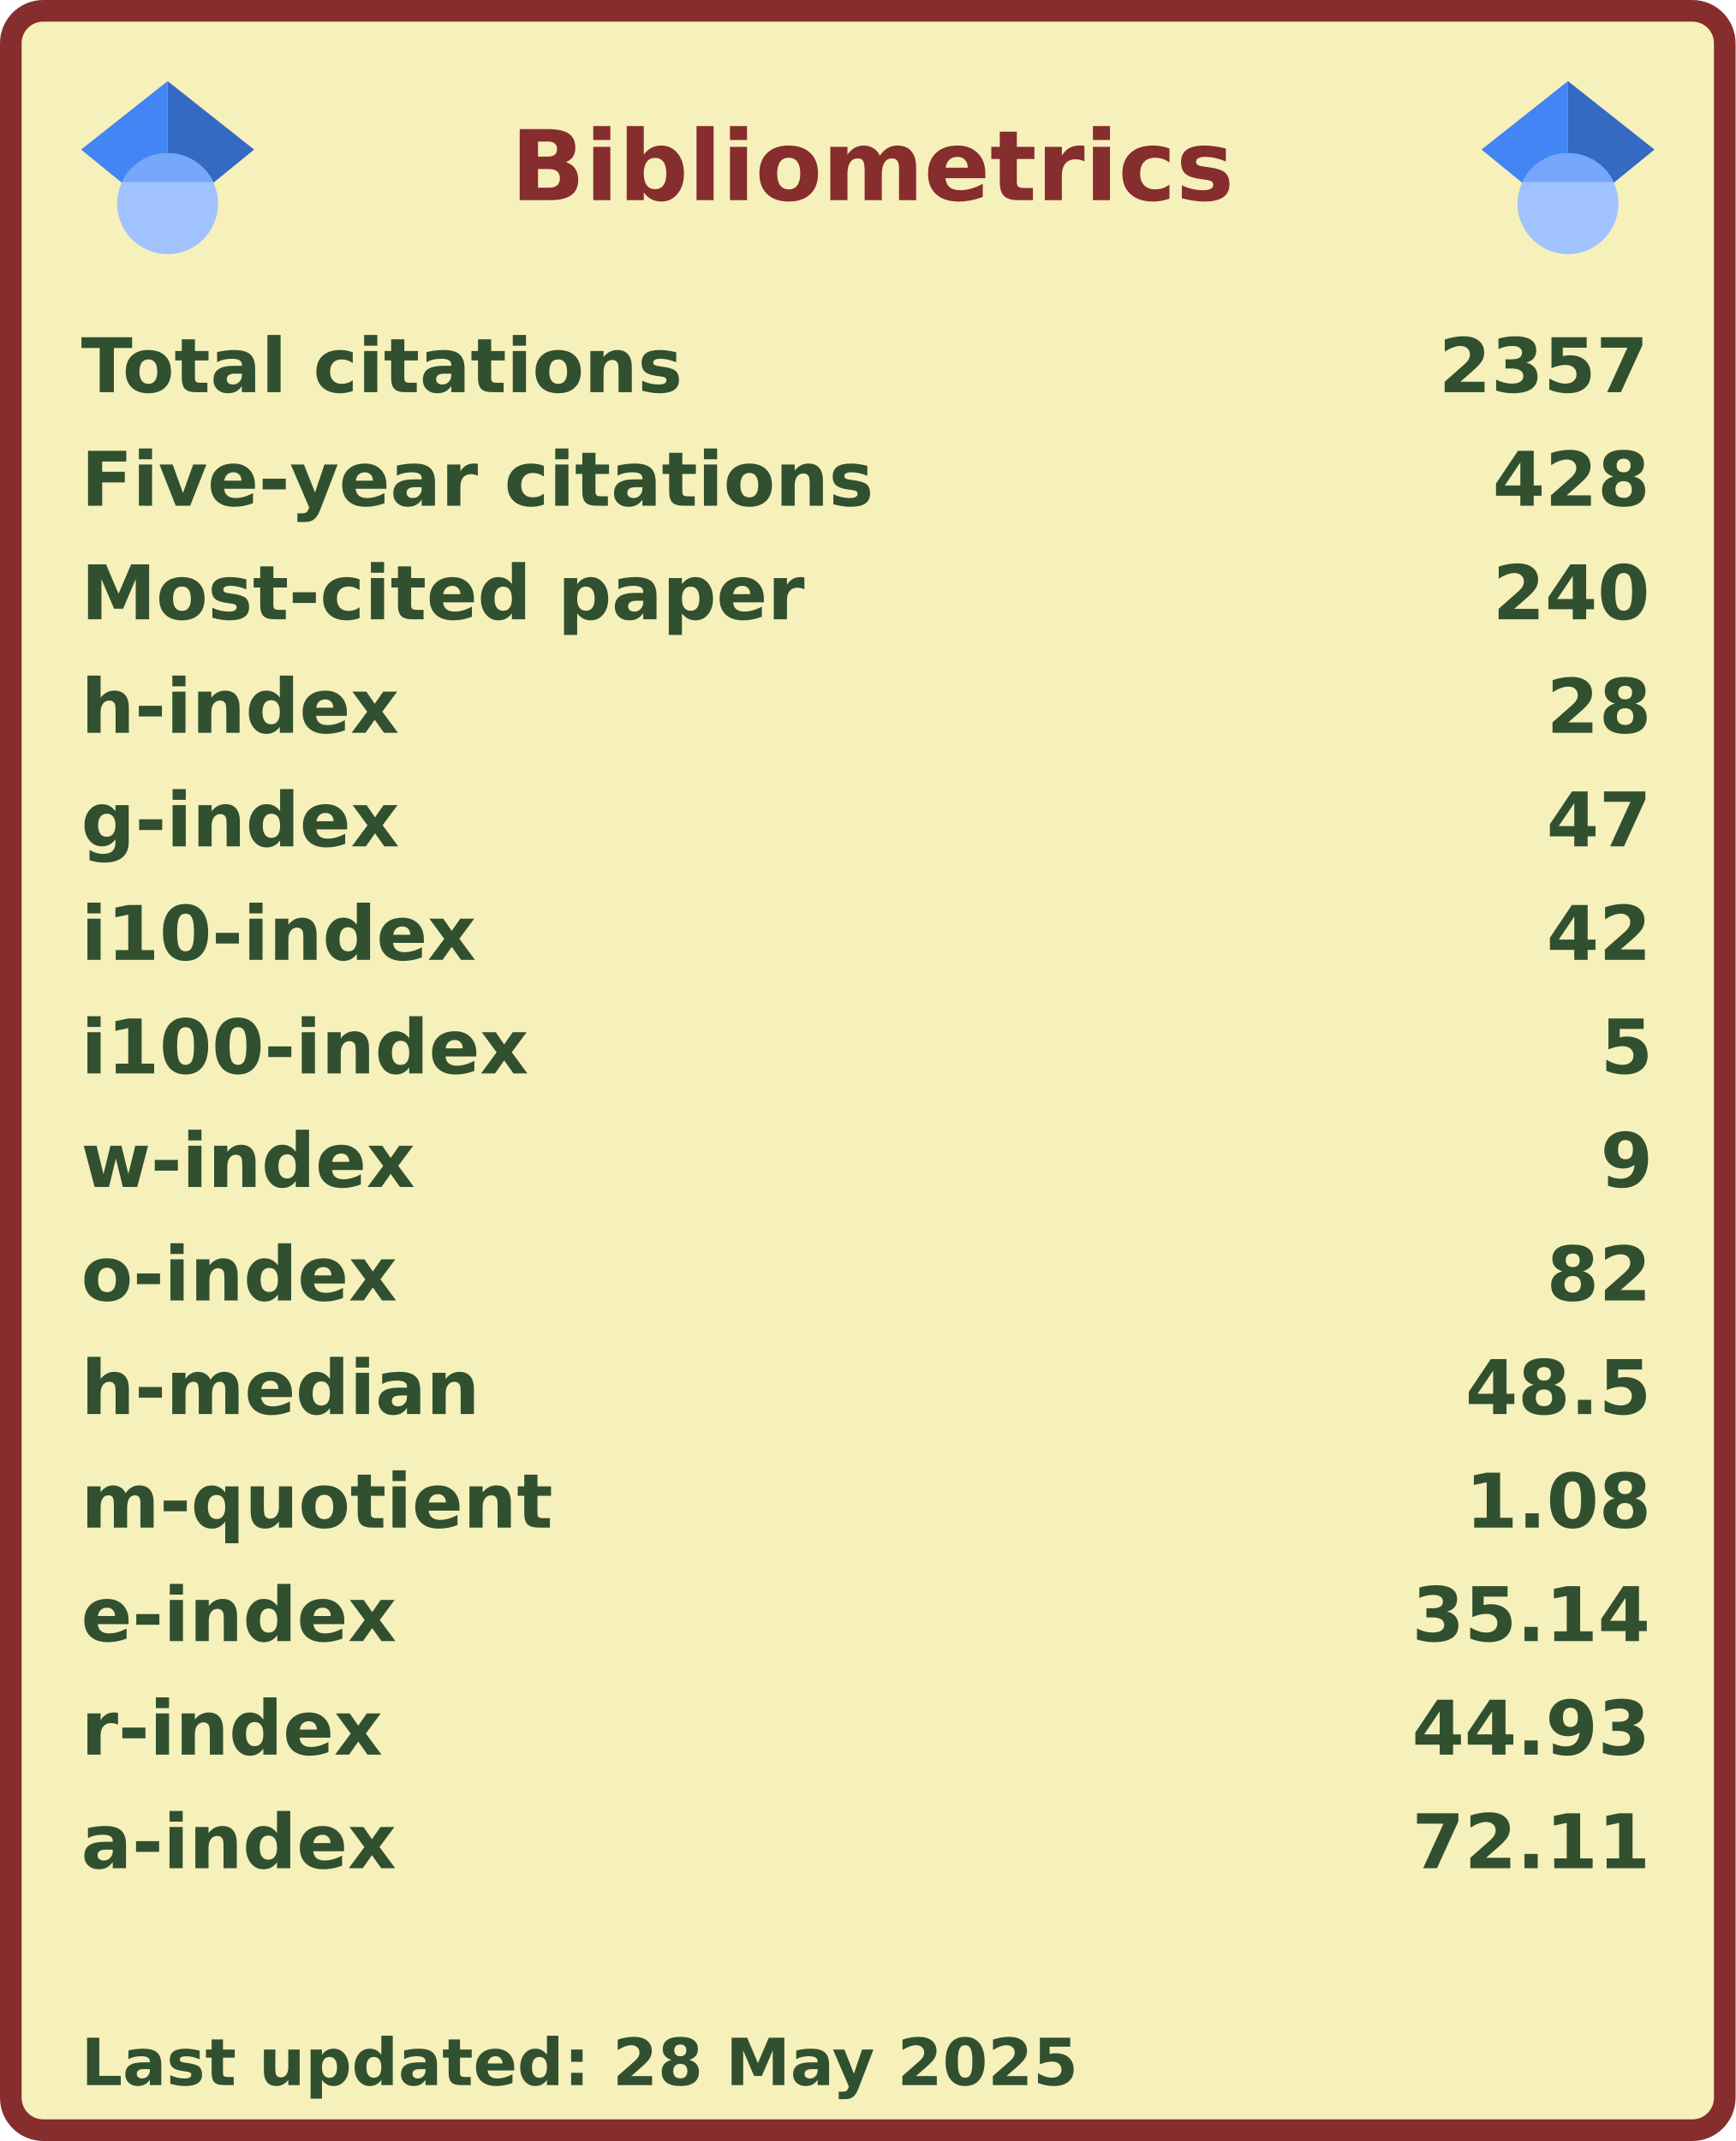
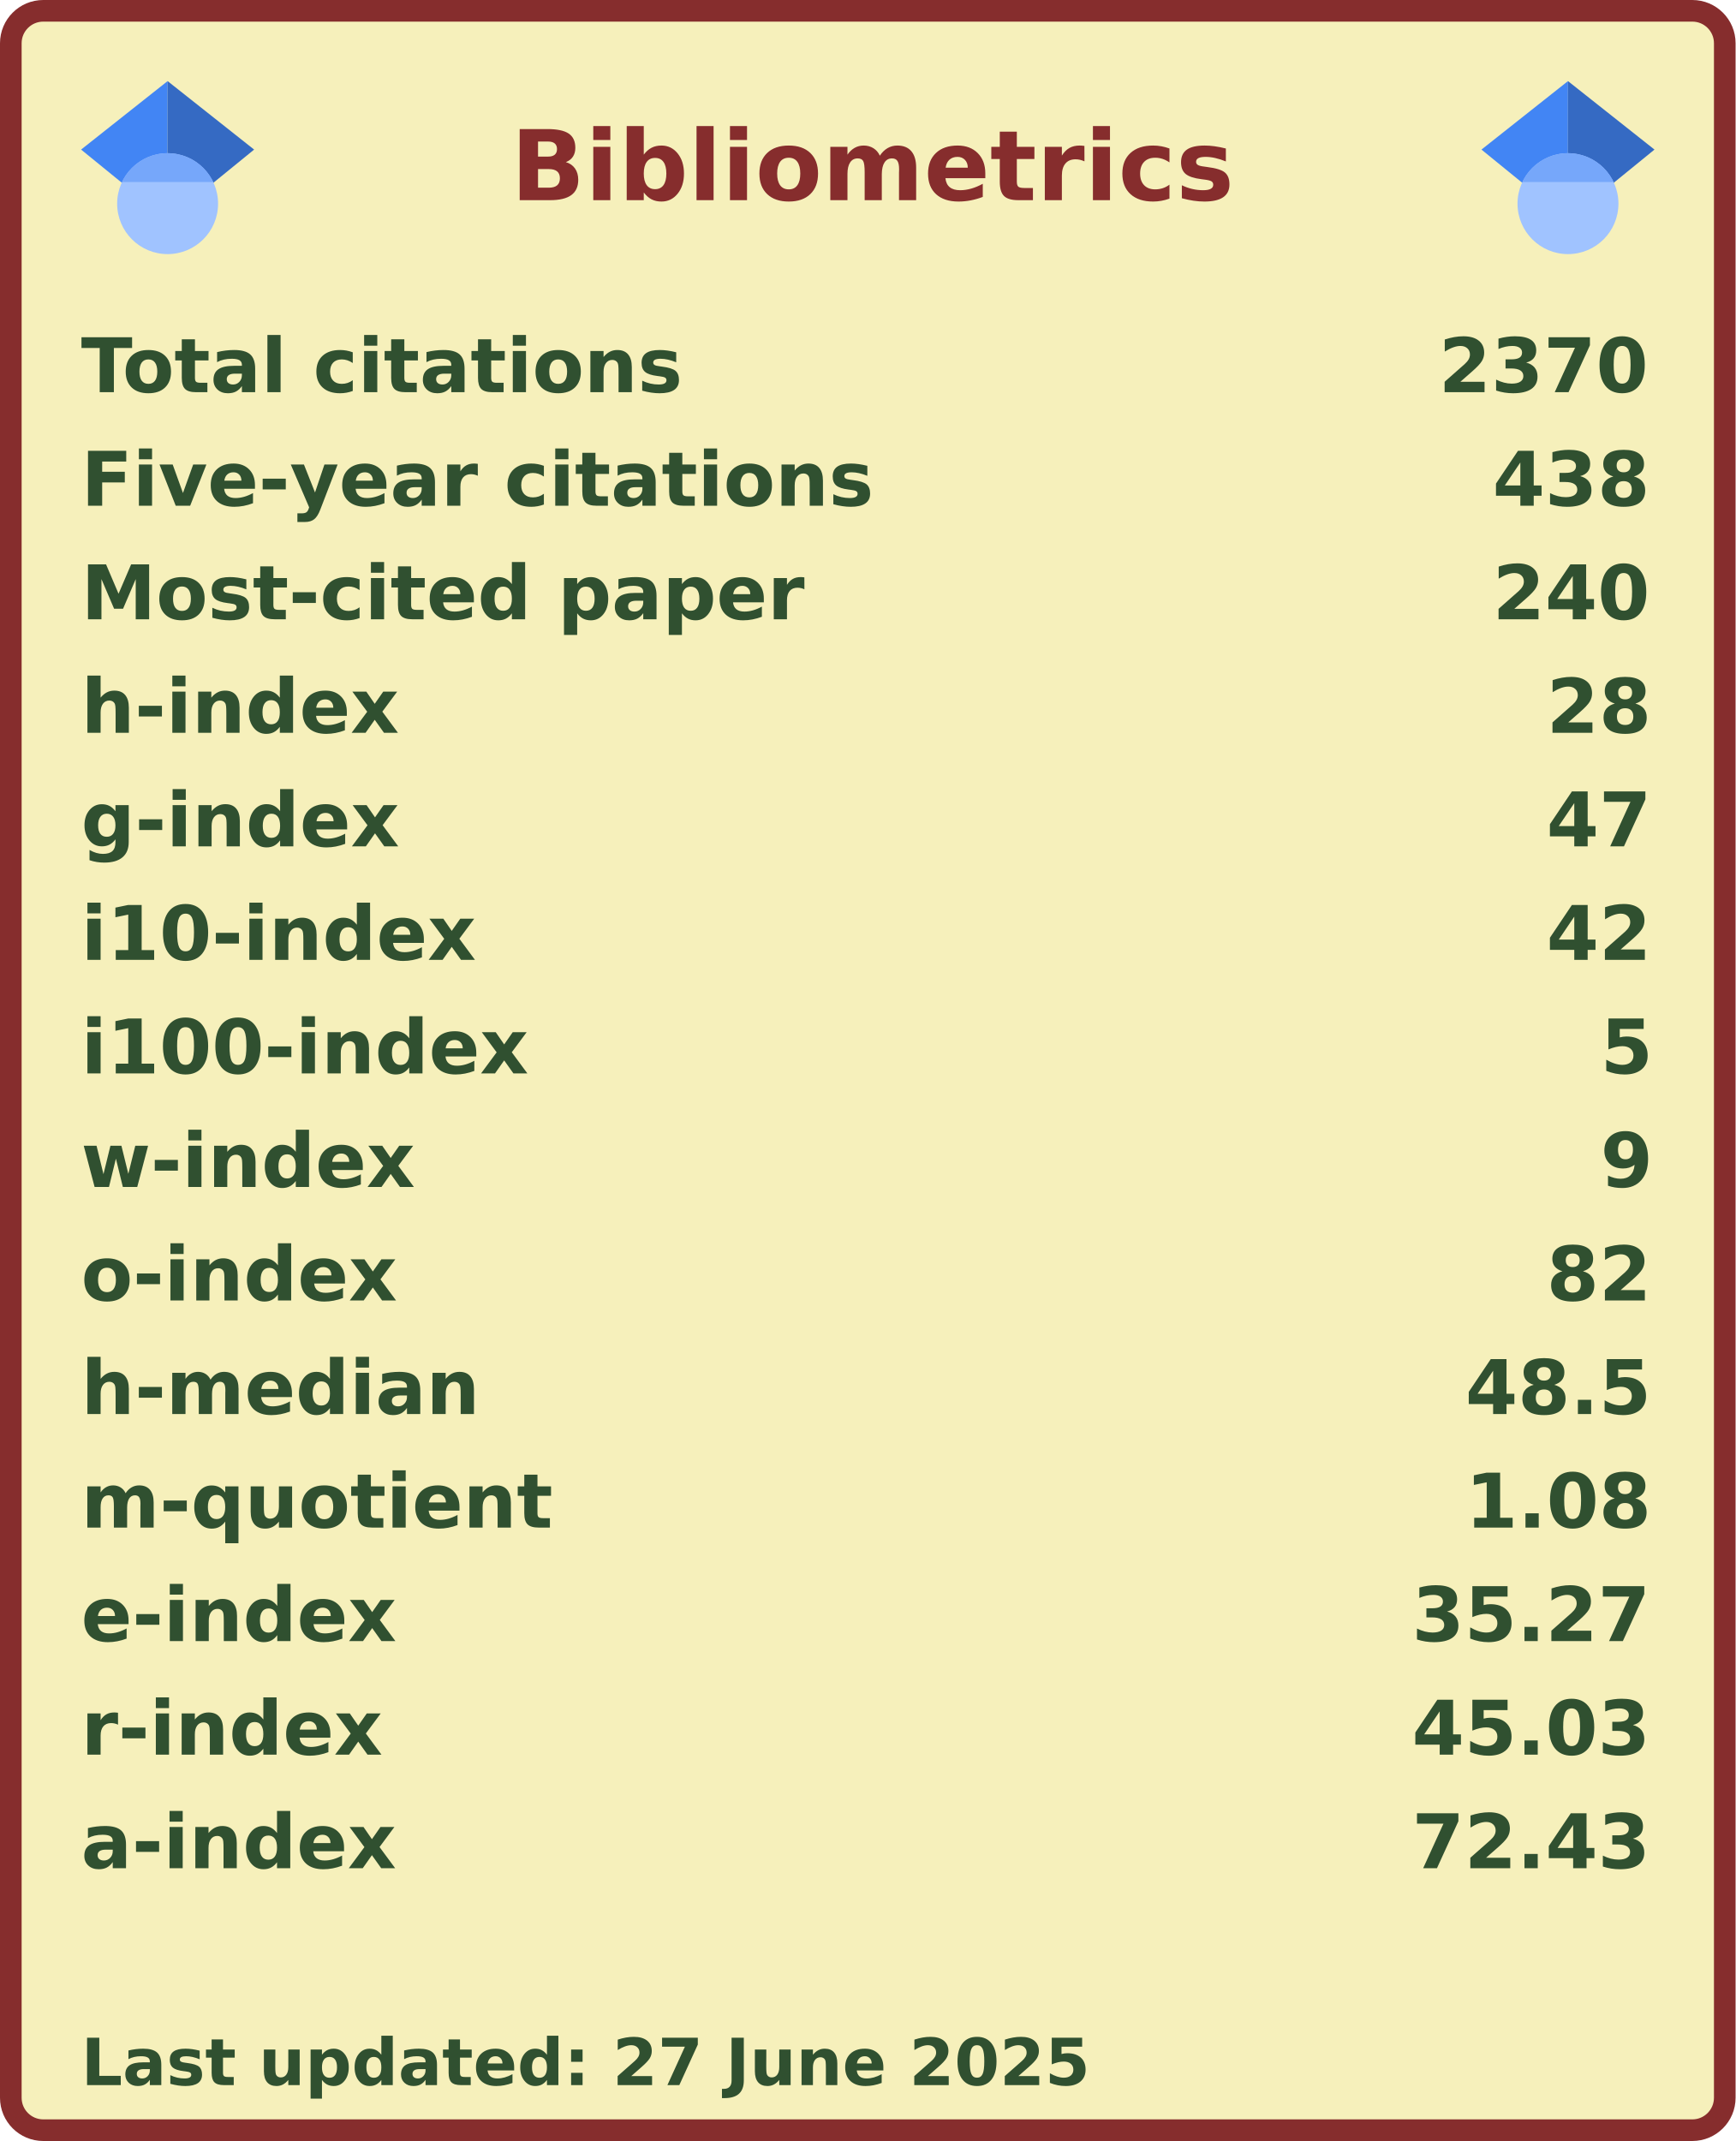
<svg xmlns="http://www.w3.org/2000/svg" width="321" height="396" viewBox="0 0 321 396" lang="en" xml:lang="en">
  <rect x="2" y="2" stroke-width="4" rx="6" width="317" height="392" stroke="#862d2d" fill="#f6f0bb" />
  <g font-weight="600" font-size="110pt" font-family="Verdana,Geneva,DejaVu Sans,sans-serif" text-rendering="geometricPrecision">
    <text x="768" y="301" lengthAdjust="spacingAndGlyphs" textLength="1074" transform="scale(0.123)" fill="#862d2d">Bibliometrics</text>
    <g fill="#305030">
      <g transform="translate(15, 60)">
        <g transform="scale(0.095)">
          <text lengthAdjust="spacingAndGlyphs" textLength="1170" x="0" y="132">Total citations</text>
-           <text lengthAdjust="spacingAndGlyphs" textLength="420" x="2643" y="132">2357</text>
+           <text lengthAdjust="spacingAndGlyphs" textLength="420" x="2643" y="132">2370</text>
        </g>
      </g>
      <g transform="translate(15, 81)">
        <g transform="scale(0.095)">
          <text lengthAdjust="spacingAndGlyphs" textLength="1524" x="0" y="132">Five-year citations</text>
-           <text lengthAdjust="spacingAndGlyphs" textLength="315" x="2748" y="132">428</text>
+           <text lengthAdjust="spacingAndGlyphs" textLength="315" x="2748" y="132">438</text>
        </g>
      </g>
      <g transform="translate(15, 102)">
        <g transform="scale(0.095)">
          <text lengthAdjust="spacingAndGlyphs" textLength="1395" x="0" y="132">Most-cited paper</text>
          <text lengthAdjust="spacingAndGlyphs" textLength="315" x="2748" y="132">240</text>
        </g>
      </g>
      <g transform="translate(15, 123)">
        <g transform="scale(0.095)">
          <text lengthAdjust="spacingAndGlyphs" textLength="621" x="0" y="132">h-index</text>
          <text lengthAdjust="spacingAndGlyphs" textLength="210" x="2853" y="132">28</text>
        </g>
      </g>
      <g transform="translate(15, 144)">
        <g transform="scale(0.095)">
          <text lengthAdjust="spacingAndGlyphs" textLength="621" x="0" y="132">g-index</text>
          <text lengthAdjust="spacingAndGlyphs" textLength="210" x="2853" y="132">47</text>
        </g>
      </g>
      <g transform="translate(15, 165)">
        <g transform="scale(0.095)">
          <text lengthAdjust="spacingAndGlyphs" textLength="772" x="0" y="132">i10-index</text>
          <text lengthAdjust="spacingAndGlyphs" textLength="210" x="2853" y="132">42</text>
        </g>
      </g>
      <g transform="translate(15, 186)">
        <g transform="scale(0.095)">
          <text lengthAdjust="spacingAndGlyphs" textLength="878" x="0" y="132">i100-index</text>
          <text lengthAdjust="spacingAndGlyphs" textLength="105" x="2958" y="132">5</text>
        </g>
      </g>
      <g transform="translate(15, 207)">
        <g transform="scale(0.095)">
          <text lengthAdjust="spacingAndGlyphs" textLength="651" x="0" y="132">w-index</text>
          <text lengthAdjust="spacingAndGlyphs" textLength="105" x="2958" y="132">9</text>
        </g>
      </g>
      <g transform="translate(15, 228)">
        <g transform="scale(0.095)">
          <text lengthAdjust="spacingAndGlyphs" textLength="618" x="0" y="132">o-index</text>
          <text lengthAdjust="spacingAndGlyphs" textLength="210" x="2853" y="132">82</text>
        </g>
      </g>
      <g transform="translate(15, 249)">
        <g transform="scale(0.095)">
          <text lengthAdjust="spacingAndGlyphs" textLength="784" x="0" y="132">h-median</text>
          <text lengthAdjust="spacingAndGlyphs" textLength="368" x="2695" y="132">48.5</text>
        </g>
      </g>
      <g transform="translate(15, 270)">
        <g transform="scale(0.095)">
          <text lengthAdjust="spacingAndGlyphs" textLength="914" x="0" y="132">m-quotient</text>
          <text lengthAdjust="spacingAndGlyphs" textLength="368" x="2695" y="132">1.08</text>
        </g>
      </g>
      <g transform="translate(15, 291)">
        <g transform="scale(0.095)">
          <text lengthAdjust="spacingAndGlyphs" textLength="618" x="0" y="132">e-index</text>
-           <text lengthAdjust="spacingAndGlyphs" textLength="472" x="2591" y="132">35.14</text>
+           <text lengthAdjust="spacingAndGlyphs" textLength="472" x="2591" y="132">35.27</text>
        </g>
      </g>
      <g transform="translate(15, 312)">
        <g transform="scale(0.095)">
          <text lengthAdjust="spacingAndGlyphs" textLength="584" x="0" y="132">r-index</text>
-           <text lengthAdjust="spacingAndGlyphs" textLength="472" x="2591" y="132">44.93</text>
+           <text lengthAdjust="spacingAndGlyphs" textLength="472" x="2591" y="132">45.03</text>
        </g>
      </g>
      <g transform="translate(15, 333)">
        <g transform="scale(0.095)">
          <text lengthAdjust="spacingAndGlyphs" textLength="616" x="0" y="132">a-index</text>
-           <text lengthAdjust="spacingAndGlyphs" textLength="472" x="2591" y="132">72.11</text>
+           <text lengthAdjust="spacingAndGlyphs" textLength="472" x="2591" y="132">72.43</text>
        </g>
      </g>
      <g transform="translate(15, 375)">
        <g transform="scale(0.082)">
-           <text lengthAdjust="spacingAndGlyphs" textLength="2260" x="0" y="130">Last updated: 28 May 2025</text>
+           <text lengthAdjust="spacingAndGlyphs" textLength="2279" x="0" y="130">Last updated: 27 June 2025</text>
        </g>
      </g>
      <svg x="15" y="15" width="32" height="32" viewBox="0 0 512 512">
        <path fill="#4285f4" d="M256 411.12L0 202.667 256 0z" />
        <path fill="#356ac3" d="M256 411.12l256-208.453L256 0z" />
        <circle fill="#a0c3ff" cx="256" cy="362.667" r="149.333" />
        <path fill="#76a7fa" d="M121.037 298.667c23.968-50.453 75.392-85.334 134.963-85.334s110.995 34.881 134.963 85.334H121.037z" />
      </svg>
      <svg x="274" y="15" width="32" height="32" viewBox="0 0 512 512">
        <path fill="#4285f4" d="M256 411.12L0 202.667 256 0z" />
        <path fill="#356ac3" d="M256 411.12l256-208.453L256 0z" />
        <circle fill="#a0c3ff" cx="256" cy="362.667" r="149.333" />
        <path fill="#76a7fa" d="M121.037 298.667c23.968-50.453 75.392-85.334 134.963-85.334s110.995 34.881 134.963 85.334H121.037z" />
      </svg>
    </g>
  </g>
</svg>
